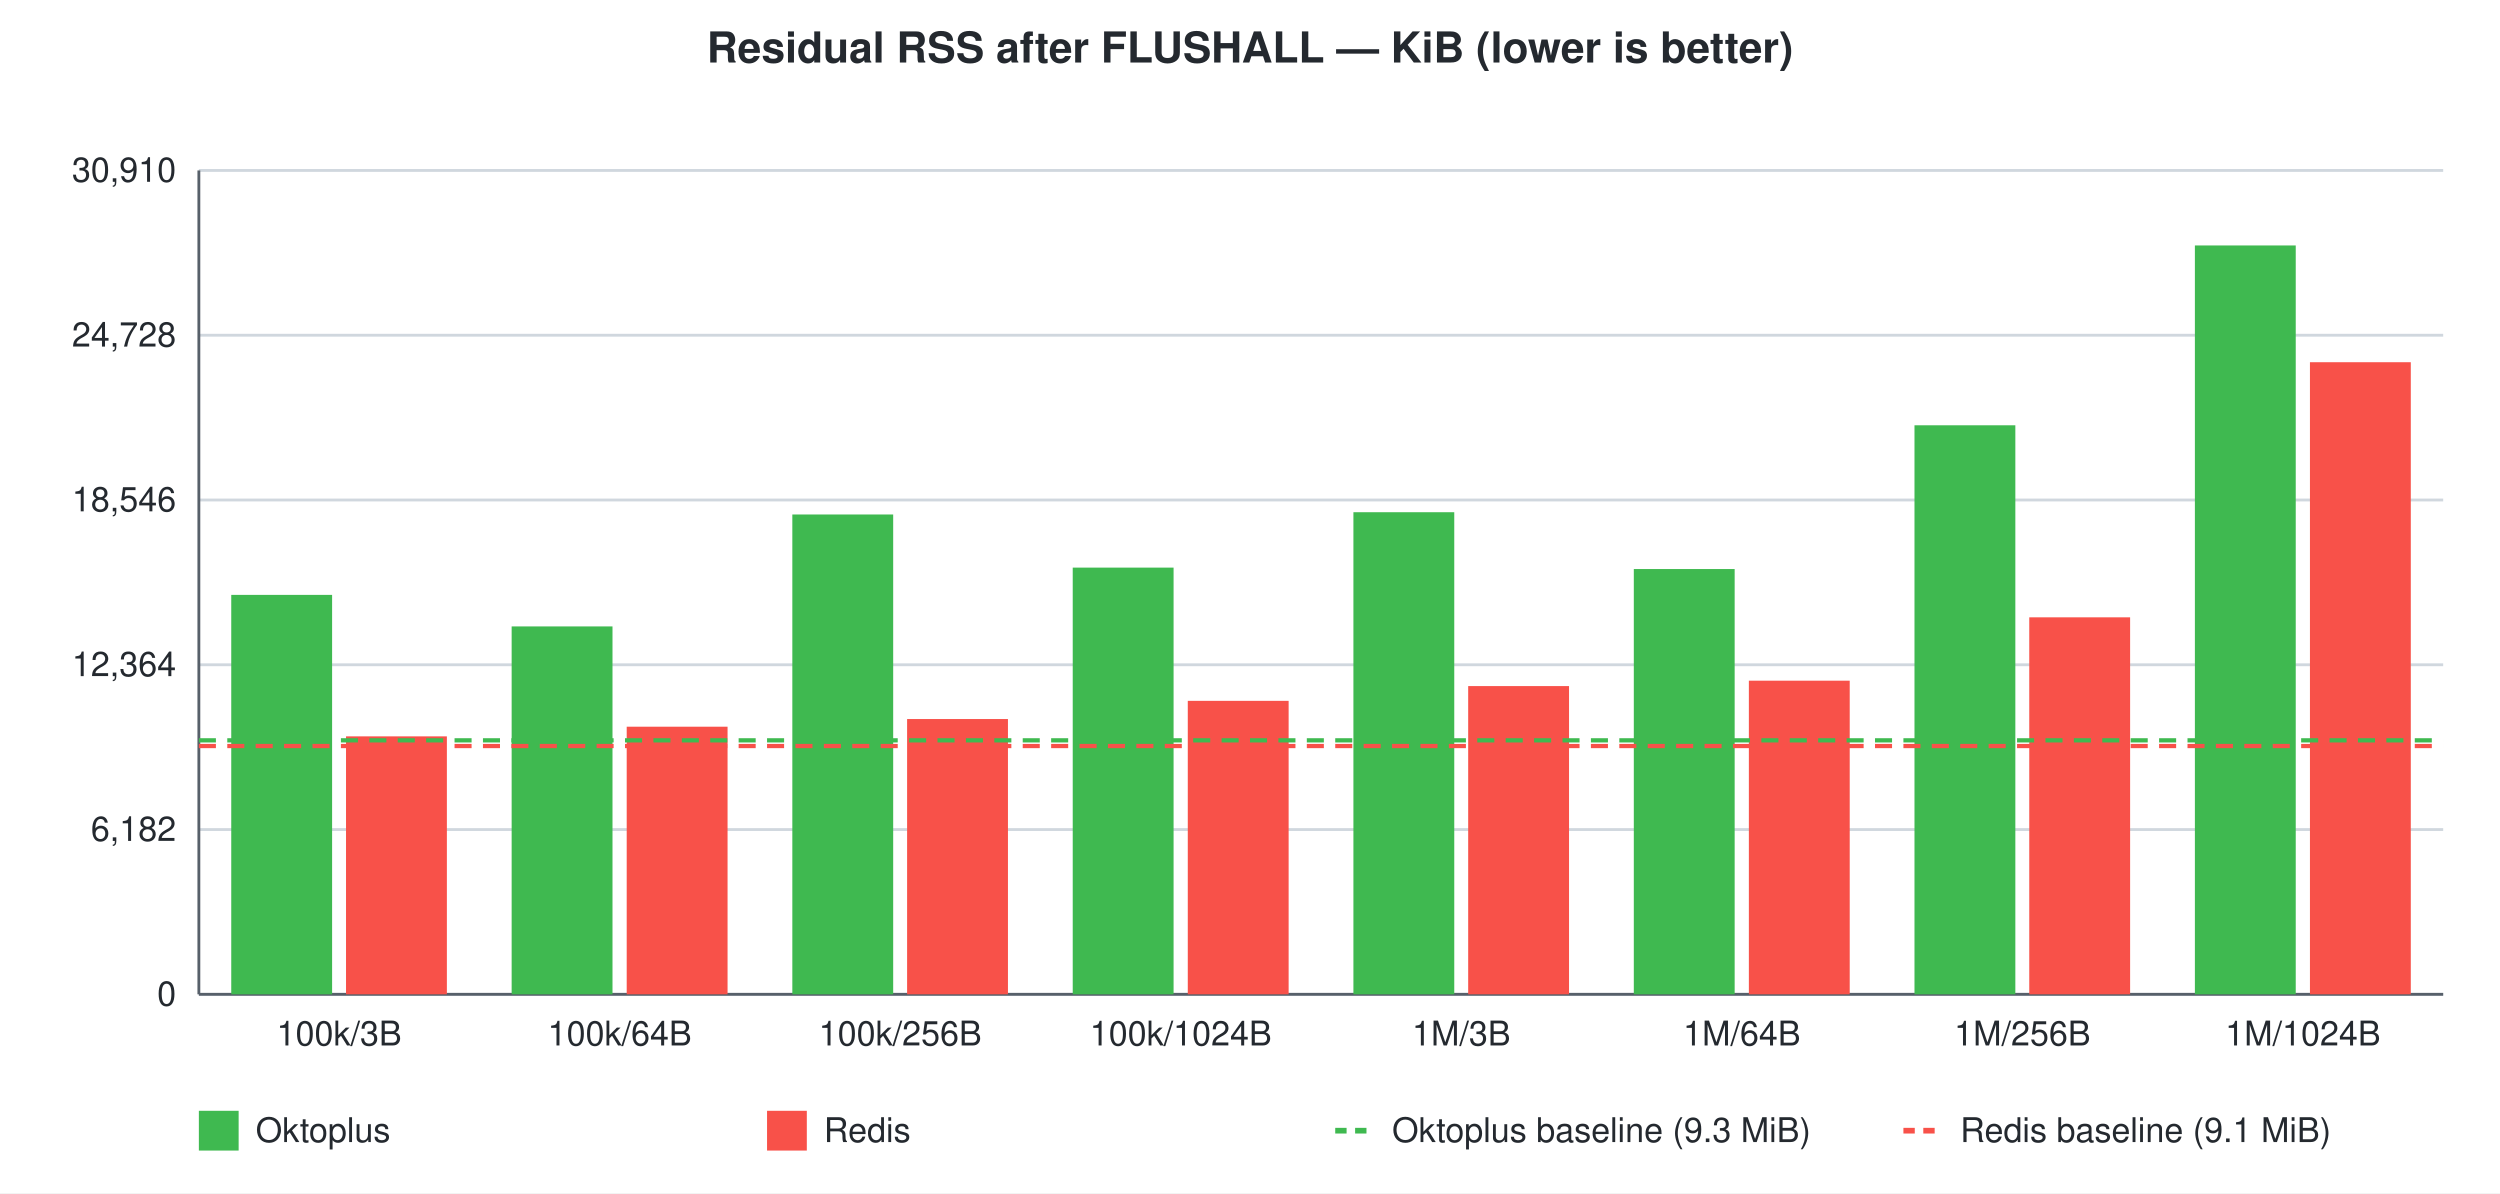
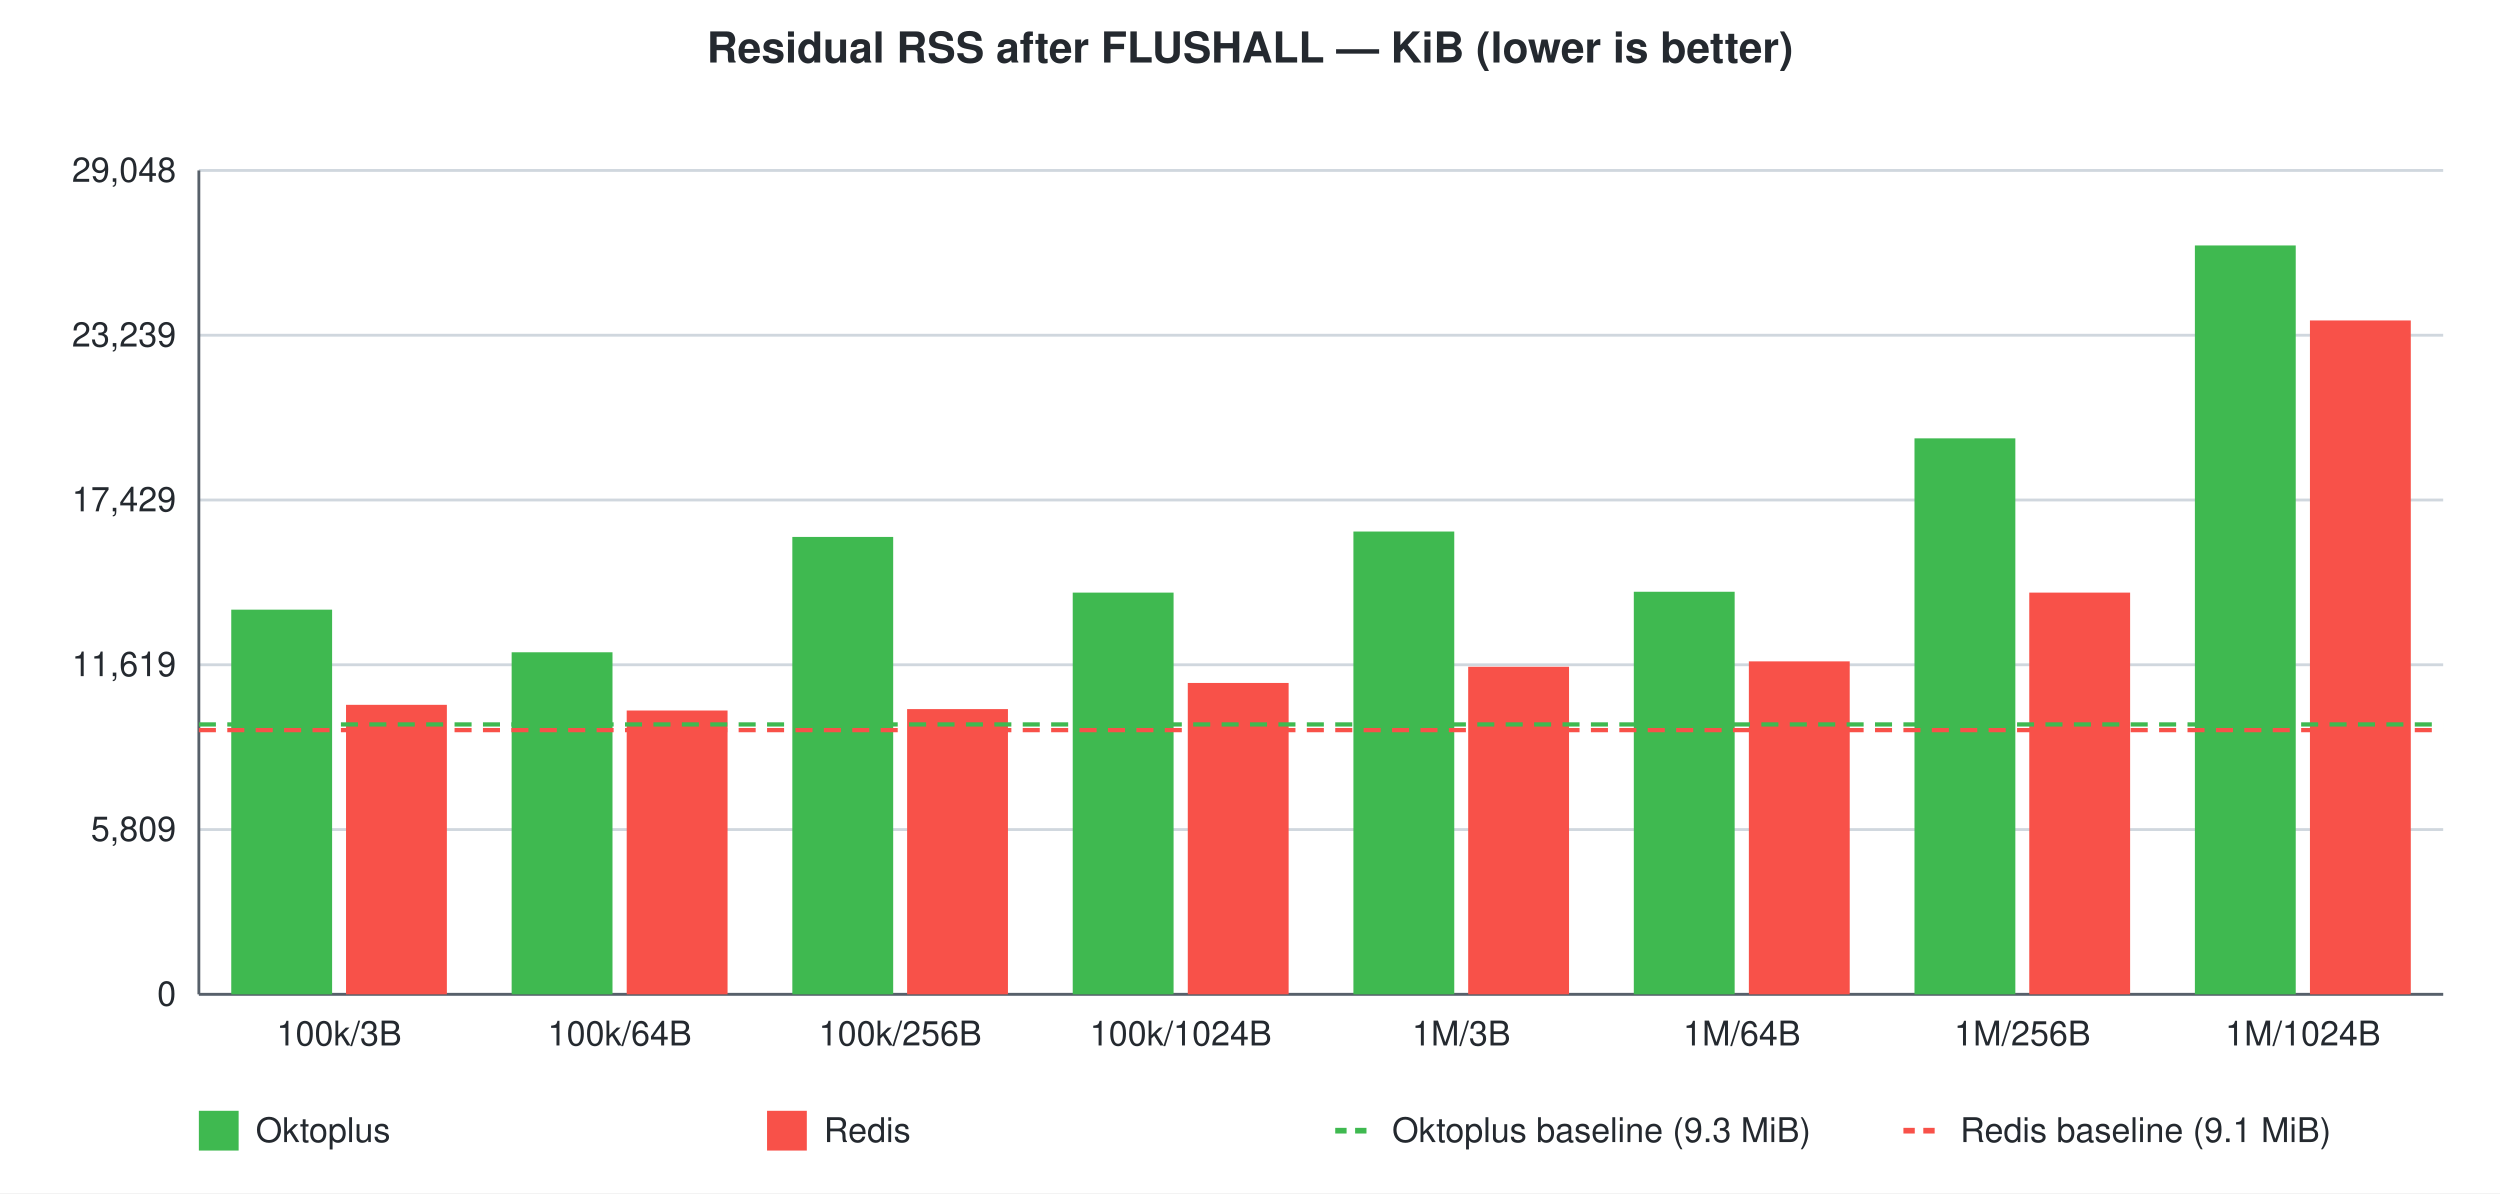
<svg xmlns="http://www.w3.org/2000/svg" width="880" height="420" viewBox="0 0 880 420" font-family="-apple-system, Segoe UI, Helvetica, Arial, sans-serif" font-size="12">
  <rect width="880" height="420" fill="#ffffff" />
  <text x="440.0" y="22" text-anchor="middle" fill="#24292f" font-size="15" font-weight="600">Residual RSS after FLUSHALL — KiB (lower is better)</text>
  <line x1="70" y1="350.0" x2="860" y2="350.0" stroke="#d0d7de" stroke-width="1" />
  <text x="62" y="354.0" text-anchor="end" fill="#24292f">0</text>
  <line x1="70" y1="292.0" x2="860" y2="292.0" stroke="#d0d7de" stroke-width="1" />
-   <text x="62" y="296.0" text-anchor="end" fill="#24292f">6,182</text>
+   <text x="62" y="296.0" text-anchor="end" fill="#24292f">5,809</text>
  <line x1="70" y1="234.0" x2="860" y2="234.0" stroke="#d0d7de" stroke-width="1" />
-   <text x="62" y="238.0" text-anchor="end" fill="#24292f">12,364</text>
-   <line x1="70" y1="176" x2="860" y2="176" stroke="#d0d7de" stroke-width="1" />
-   <text x="62" y="180" text-anchor="end" fill="#24292f">18,546</text>
-   <line x1="70" y1="118.0" x2="860" y2="118.0" stroke="#d0d7de" stroke-width="1" />
-   <text x="62" y="122.0" text-anchor="end" fill="#24292f">24,728</text>
+   <text x="62" y="238.0" text-anchor="end" fill="#24292f">11,619</text>
+   <line x1="70" y1="176.0" x2="860" y2="176.0" stroke="#d0d7de" stroke-width="1" />
+   <text x="62" y="180.0" text-anchor="end" fill="#24292f">17,429</text>
+   <line x1="70" y1="118" x2="860" y2="118" stroke="#d0d7de" stroke-width="1" />
+   <text x="62" y="122" text-anchor="end" fill="#24292f">23,239</text>
  <line x1="70" y1="60" x2="860" y2="60" stroke="#d0d7de" stroke-width="1" />
-   <text x="62" y="64" text-anchor="end" fill="#24292f">30,910</text>
+   <text x="62" y="64" text-anchor="end" fill="#24292f">29,048</text>
  <line x1="70" y1="60" x2="70" y2="350" stroke="#57606a" stroke-width="1" />
  <line x1="70" y1="350" x2="860" y2="350" stroke="#57606a" stroke-width="1" />
  <text x="119.375" y="368" text-anchor="middle" fill="#24292f">100k/3B</text>
-   <rect x="81.4" y="209.4" width="35.5" height="140.6" fill="#3fb950" />
-   <rect x="121.8" y="259.2" width="35.5" height="90.8" fill="#f85149" />
+   <rect x="81.4" y="214.6" width="35.5" height="135.4" fill="#3fb950" />
+   <rect x="121.8" y="248.1" width="35.5" height="101.9" fill="#f85149" />
  <text x="218.125" y="368" text-anchor="middle" fill="#24292f">100k/64B</text>
-   <rect x="180.1" y="220.5" width="35.5" height="129.5" fill="#3fb950" />
-   <rect x="220.6" y="255.8" width="35.5" height="94.2" fill="#f85149" />
+   <rect x="180.1" y="229.6" width="35.5" height="120.4" fill="#3fb950" />
+   <rect x="220.6" y="250.1" width="35.5" height="99.9" fill="#f85149" />
  <text x="316.875" y="368" text-anchor="middle" fill="#24292f">100k/256B</text>
-   <rect x="278.9" y="181.1" width="35.5" height="168.9" fill="#3fb950" />
-   <rect x="319.3" y="253.1" width="35.5" height="96.9" fill="#f85149" />
+   <rect x="278.9" y="189.0" width="35.5" height="161.0" fill="#3fb950" />
+   <rect x="319.3" y="249.6" width="35.5" height="100.4" fill="#f85149" />
  <text x="415.625" y="368" text-anchor="middle" fill="#24292f">100k/1024B</text>
-   <rect x="377.6" y="199.8" width="35.5" height="150.2" fill="#3fb950" />
-   <rect x="418.1" y="246.7" width="35.5" height="103.3" fill="#f85149" />
+   <rect x="377.6" y="208.6" width="35.5" height="141.4" fill="#3fb950" />
+   <rect x="418.1" y="240.4" width="35.5" height="109.6" fill="#f85149" />
  <text x="514.375" y="368" text-anchor="middle" fill="#24292f">1M/3B</text>
-   <rect x="476.4" y="180.3" width="35.5" height="169.7" fill="#3fb950" />
-   <rect x="516.8" y="241.5" width="35.5" height="108.5" fill="#f85149" />
+   <rect x="476.4" y="187.1" width="35.5" height="162.9" fill="#3fb950" />
+   <rect x="516.8" y="234.7" width="35.5" height="115.3" fill="#f85149" />
  <text x="613.125" y="368" text-anchor="middle" fill="#24292f">1M/64B</text>
-   <rect x="575.1" y="200.3" width="35.5" height="149.7" fill="#3fb950" />
-   <rect x="615.6" y="239.6" width="35.5" height="110.4" fill="#f85149" />
+   <rect x="575.1" y="208.3" width="35.5" height="141.7" fill="#3fb950" />
+   <rect x="615.6" y="232.8" width="35.5" height="117.2" fill="#f85149" />
  <text x="711.875" y="368" text-anchor="middle" fill="#24292f">1M/256B</text>
-   <rect x="673.9" y="149.7" width="35.5" height="200.3" fill="#3fb950" />
-   <rect x="714.3" y="217.3" width="35.5" height="132.7" fill="#f85149" />
+   <rect x="673.9" y="154.3" width="35.5" height="195.7" fill="#3fb950" />
+   <rect x="714.3" y="208.6" width="35.5" height="141.4" fill="#f85149" />
  <text x="810.625" y="368" text-anchor="middle" fill="#24292f">1M/1024B</text>
  <rect x="772.6" y="86.4" width="35.5" height="263.6" fill="#3fb950" />
-   <rect x="813.1" y="127.5" width="35.5" height="222.5" fill="#f85149" />
-   <line x1="70" y1="260.6" x2="860" y2="260.6" stroke="#3fb950" stroke-width="1.5" stroke-dasharray="6,4" />
-   <line x1="70" y1="262.6" x2="860" y2="262.6" stroke="#f85149" stroke-width="1.5" stroke-dasharray="6,4" />
+   <rect x="813.1" y="112.8" width="35.5" height="237.2" fill="#f85149" />
+   <line x1="70" y1="255.0" x2="860" y2="255.0" stroke="#3fb950" stroke-width="1.5" stroke-dasharray="6,4" />
+   <line x1="70" y1="257.0" x2="860" y2="257.0" stroke="#f85149" stroke-width="1.5" stroke-dasharray="6,4" />
  <rect x="70" y="391" width="14" height="14" fill="#3fb950" />
  <text x="90" y="402" fill="#24292f">Oktoplus</text>
  <rect x="270" y="391" width="14" height="14" fill="#f85149" />
  <text x="290" y="402" fill="#24292f">Redis</text>
  <line x1="470" y1="398" x2="484" y2="398" stroke="#3fb950" stroke-width="2" stroke-dasharray="4,3" />
  <text x="490" y="402" fill="#24292f">Oktoplus baseline (9.3 MiB)</text>
  <line x1="670" y1="398" x2="684" y2="398" stroke="#f85149" stroke-width="2" stroke-dasharray="4,3" />
  <text x="690" y="402" fill="#24292f">Redis baseline (9.1 MiB)</text>
</svg>
